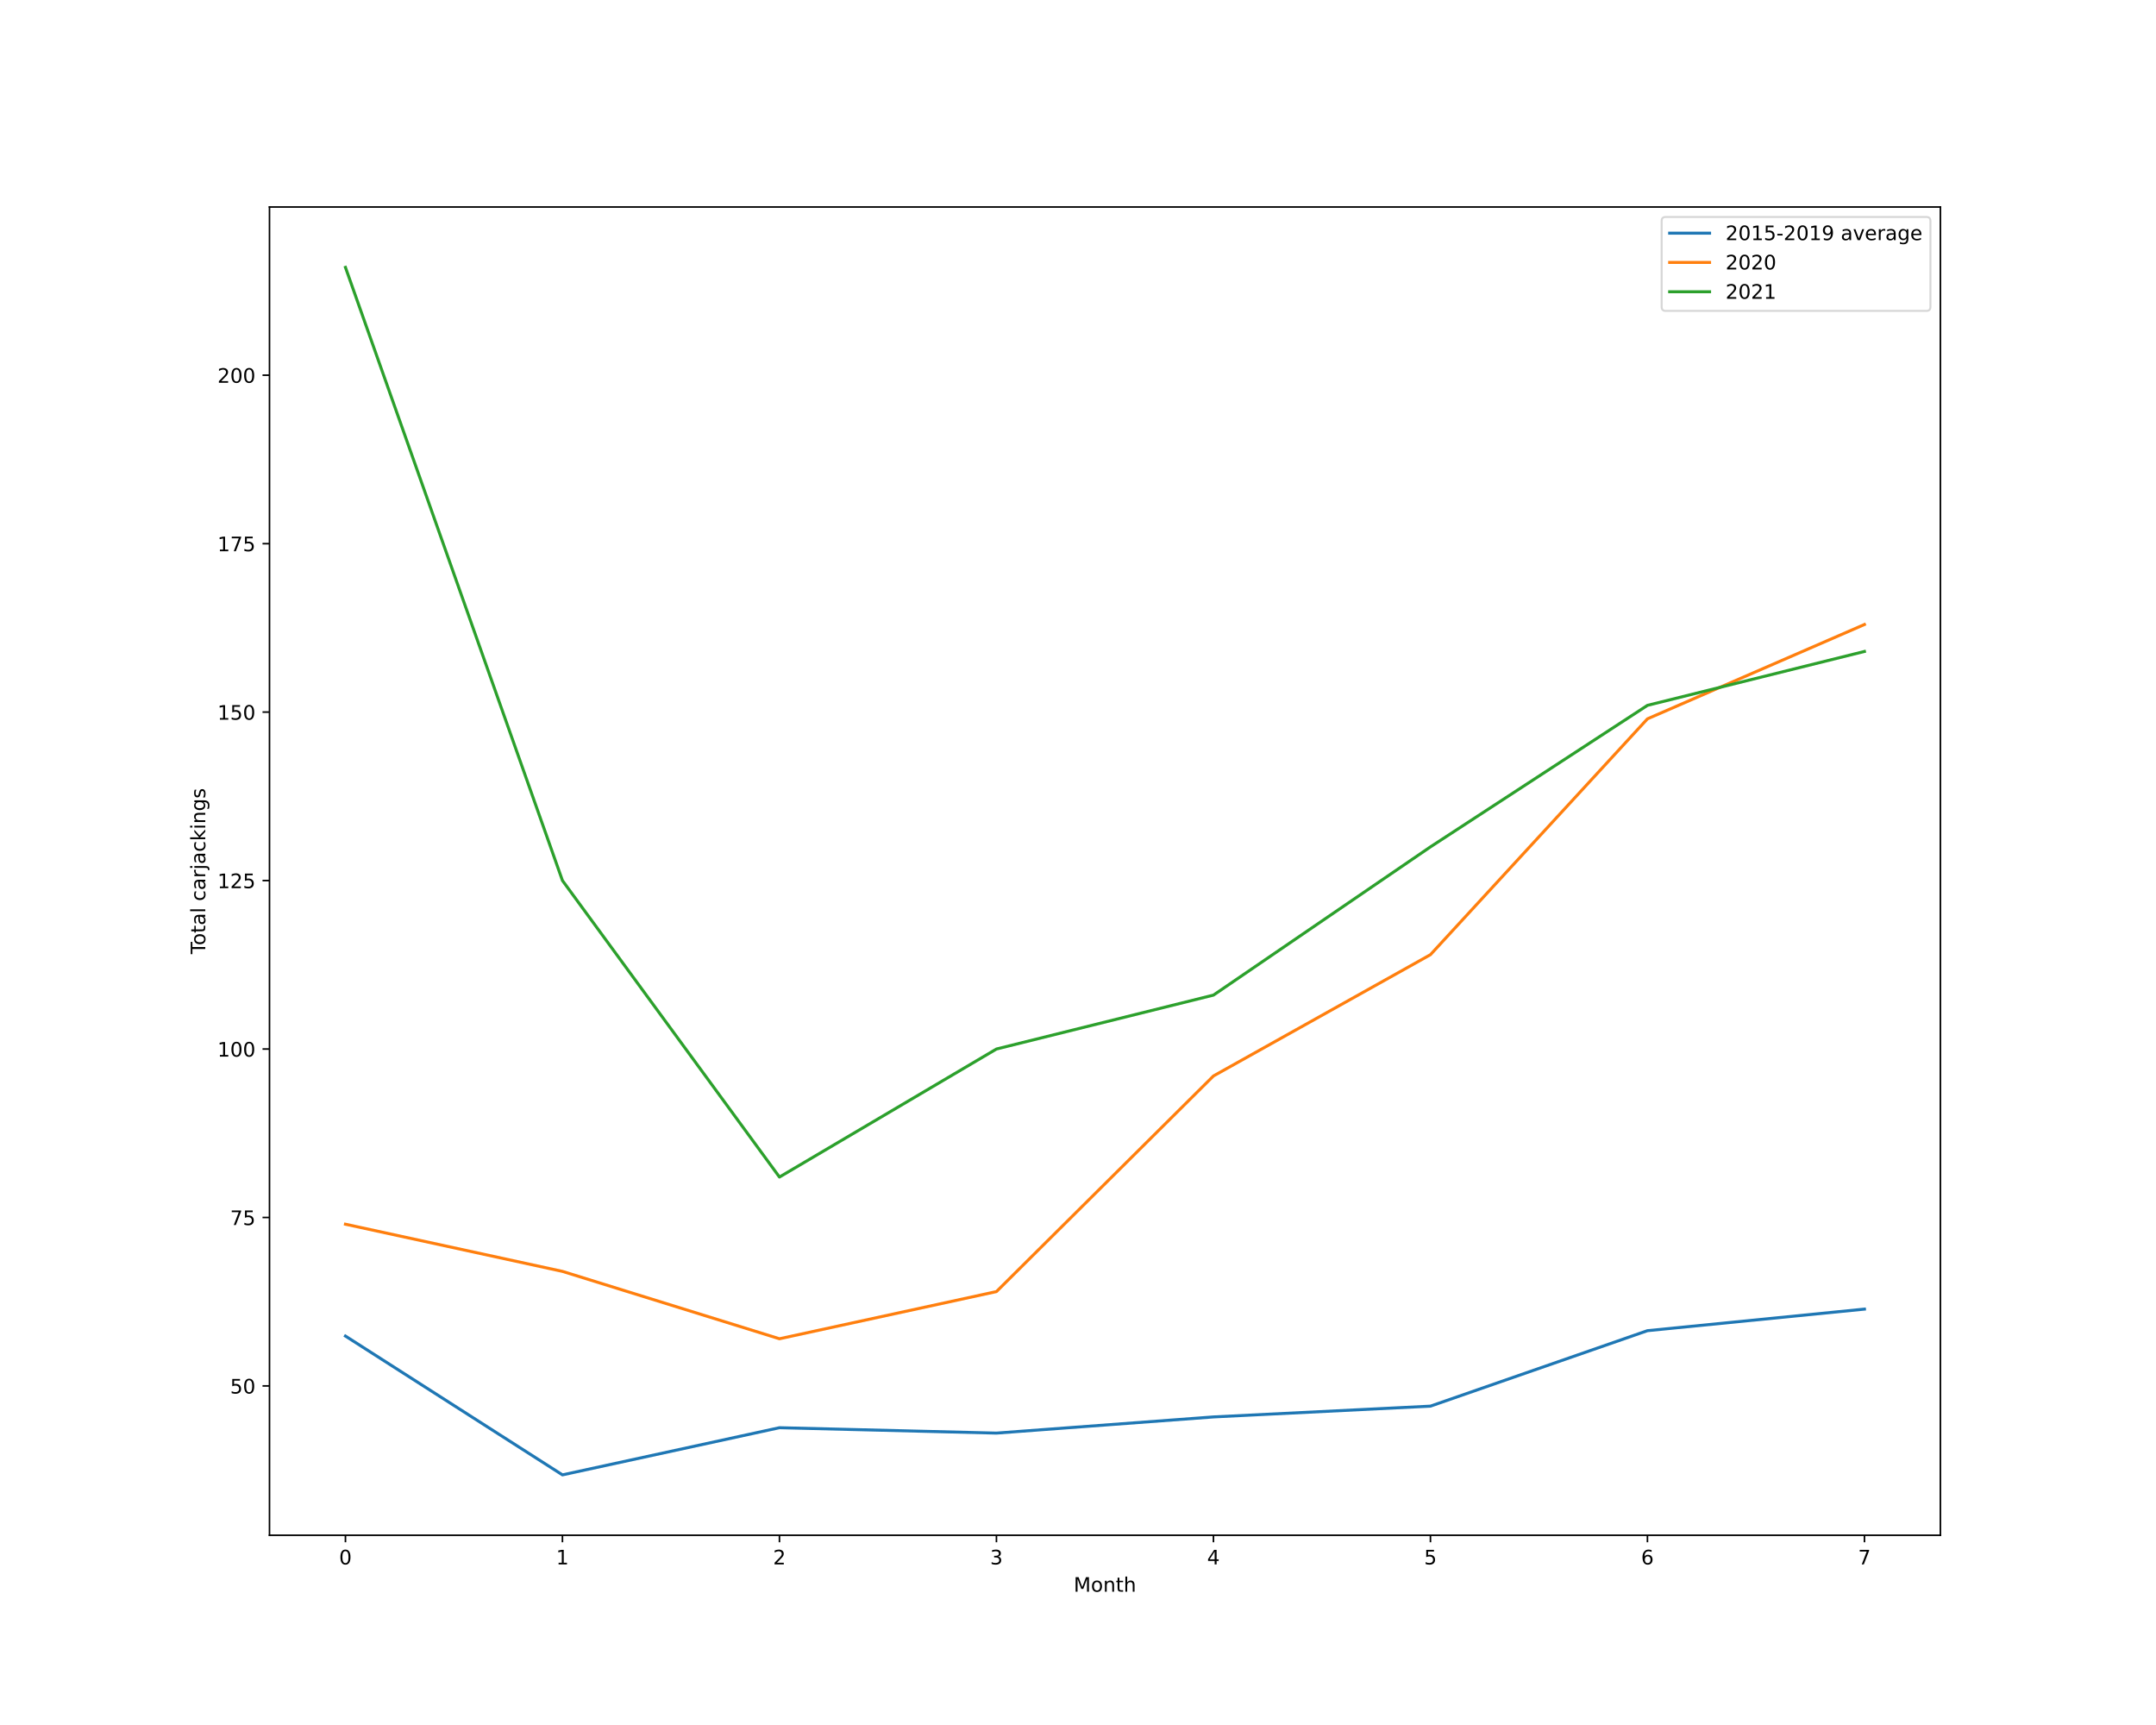
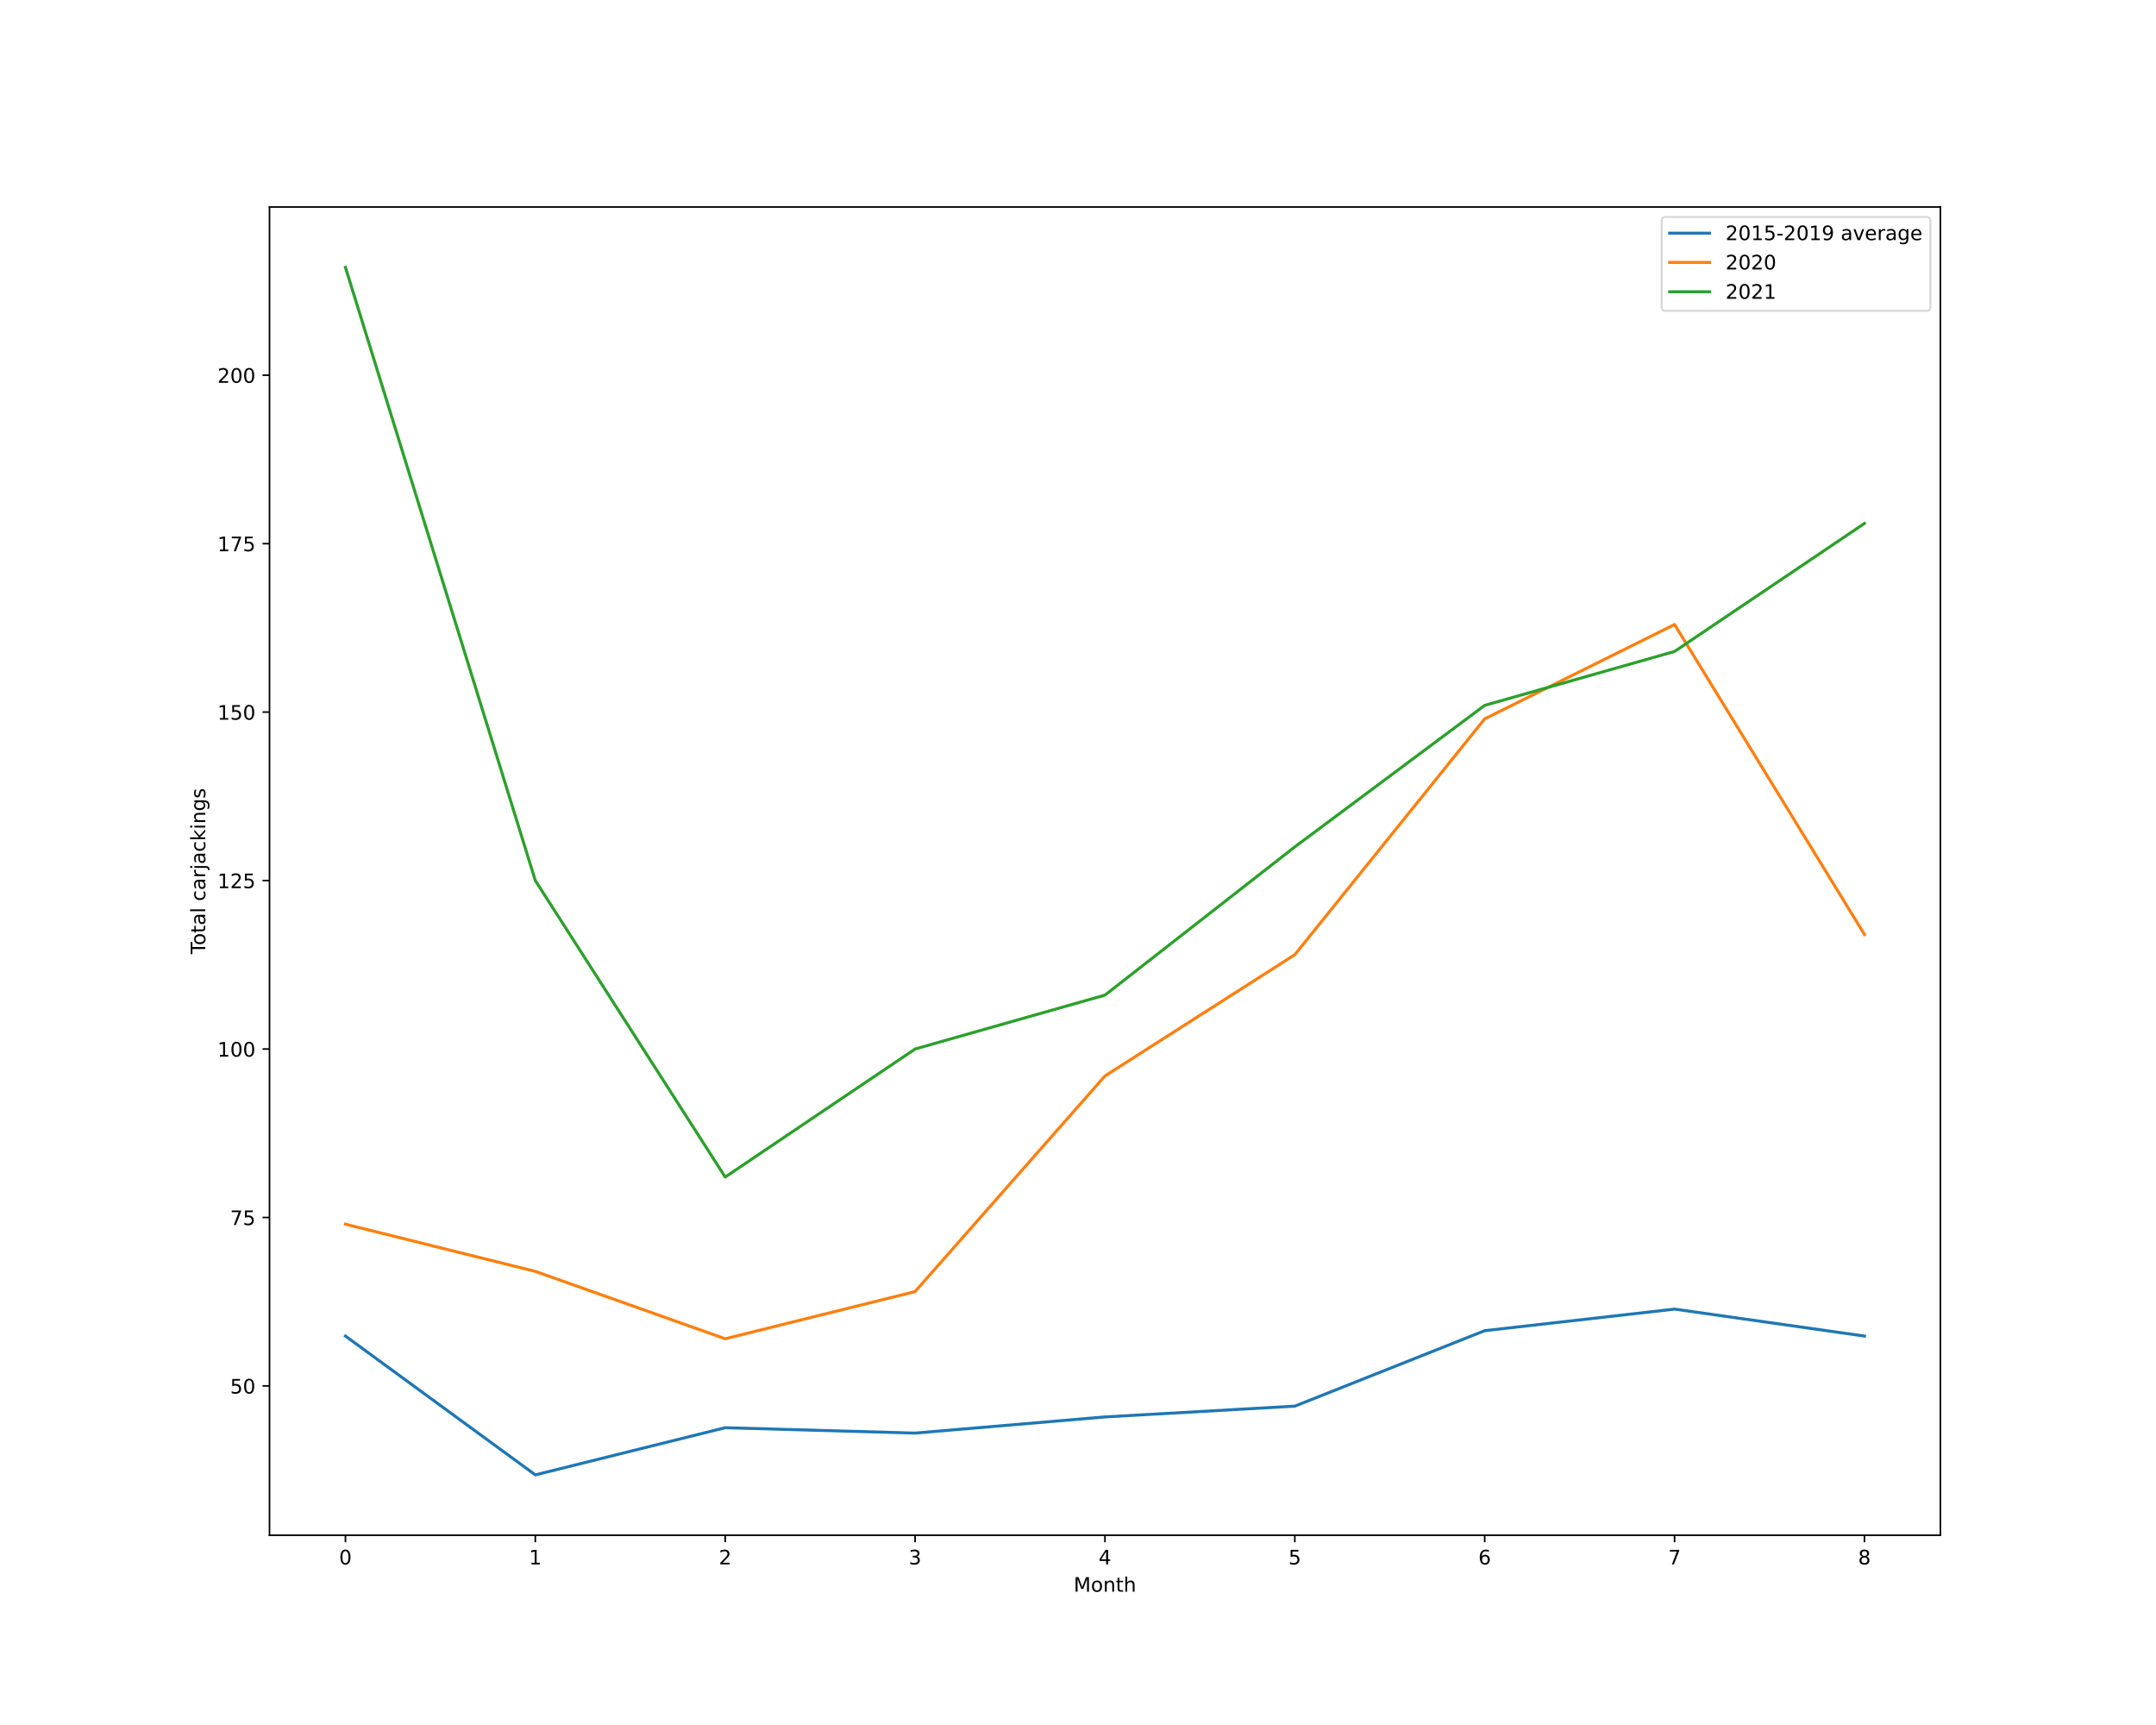
<svg xmlns="http://www.w3.org/2000/svg" xmlns:xlink="http://www.w3.org/1999/xlink" height="864pt" version="1.1" viewBox="0 0 1080 864" width="1080pt">
  <defs>
    <style type="text/css">*{stroke-linecap:butt;stroke-linejoin:round;}</style>
  </defs>
  <g id="figure_1">
    <g id="patch_1">
      <path d="M 0 864  L 1080 864  L 1080 0  L 0 0  z " style="fill:#ffffff;" />
    </g>
    <g id="axes_1">
      <g id="patch_2">
        <path d="M 135 768.96  L 972 768.96  L 972 103.68  L 135 103.68  z " style="fill:#ffffff;" />
      </g>
      <g id="matplotlib.axis_1">
        <g id="xtick_1">
          <g id="line2d_1">
            <defs>
-               <path d="M 0 0  L 0 3.5  " id="mda66e05ae6" style="stroke:#000000;stroke-width:0.8;" />
-             </defs>
-             <g>
-               <use style="stroke:#000000;stroke-width:0.8;" x="173.045" xlink:href="#mda66e05ae6" y="768.96" />
+               <path d="M 0 0  L 0 3.5  " id="m52a0706a76" style="stroke:#000000;stroke-width:0.8;" />
+             </defs>
+             <g>
+               <use style="stroke:#000000;stroke-width:0.8;" x="173.045" xlink:href="#m52a0706a76" y="768.96" />
            </g>
          </g>
          <g id="text_1">
            <g transform="translate(169.8642 783.5584)scale(0.1 -0.1)">
              <defs>
                <path d="M 2034 4250  Q 1547 4250 1301 3770  Q 1056 3291 1056 2328  Q 1056 1369 1301 889  Q 1547 409 2034 409  Q 2525 409 2770 889  Q 3016 1369 3016 2328  Q 3016 3291 2770 3770  Q 2525 4250 2034 4250  z M 2034 4750  Q 2819 4750 3233 4129  Q 3647 3509 3647 2328  Q 3647 1150 3233 529  Q 2819 -91 2034 -91  Q 1250 -91 836 529  Q 422 1150 422 2328  Q 422 3509 836 4129  Q 1250 4750 2034 4750  z " id="DejaVuSans-30" transform="scale(0.015625)" />
              </defs>
              <use xlink:href="#DejaVuSans-30" />
            </g>
          </g>
        </g>
        <g id="xtick_2">
          <g id="line2d_2">
            <g>
-               <use style="stroke:#000000;stroke-width:0.8;" x="281.747" xlink:href="#mda66e05ae6" y="768.96" />
+               <use style="stroke:#000000;stroke-width:0.8;" x="268.159" xlink:href="#m52a0706a76" y="768.96" />
            </g>
          </g>
          <g id="text_2">
-             <g transform="translate(278.5655 783.5584)scale(0.1 -0.1)">
+             <g transform="translate(264.9778 783.5584)scale(0.1 -0.1)">
              <defs>
                <path d="M 794 531  L 1825 531  L 1825 4091  L 703 3866  L 703 4441  L 1819 4666  L 2450 4666  L 2450 531  L 3481 531  L 3481 0  L 794 0  L 794 531  z " id="DejaVuSans-31" transform="scale(0.015625)" />
              </defs>
              <use xlink:href="#DejaVuSans-31" />
            </g>
          </g>
        </g>
        <g id="xtick_3">
          <g id="line2d_3">
            <g>
-               <use style="stroke:#000000;stroke-width:0.8;" x="390.448" xlink:href="#mda66e05ae6" y="768.96" />
+               <use style="stroke:#000000;stroke-width:0.8;" x="363.273" xlink:href="#m52a0706a76" y="768.96" />
            </g>
          </g>
          <g id="text_3">
-             <g transform="translate(387.2668 783.5584)scale(0.1 -0.1)">
+             <g transform="translate(360.0915 783.5584)scale(0.1 -0.1)">
              <defs>
                <path d="M 1228 531  L 3431 531  L 3431 0  L 469 0  L 469 531  Q 828 903 1448 1529  Q 2069 2156 2228 2338  Q 2531 2678 2651 2914  Q 2772 3150 2772 3378  Q 2772 3750 2511 3984  Q 2250 4219 1831 4219  Q 1534 4219 1204 4116  Q 875 4013 500 3803  L 500 4441  Q 881 4594 1212 4672  Q 1544 4750 1819 4750  Q 2544 4750 2975 4387  Q 3406 4025 3406 3419  Q 3406 3131 3298 2873  Q 3191 2616 2906 2266  Q 2828 2175 2409 1742  Q 1991 1309 1228 531  z " id="DejaVuSans-32" transform="scale(0.015625)" />
              </defs>
              <use xlink:href="#DejaVuSans-32" />
            </g>
          </g>
        </g>
        <g id="xtick_4">
          <g id="line2d_4">
            <g>
-               <use style="stroke:#000000;stroke-width:0.8;" x="499.149" xlink:href="#mda66e05ae6" y="768.96" />
+               <use style="stroke:#000000;stroke-width:0.8;" x="458.386" xlink:href="#m52a0706a76" y="768.96" />
            </g>
          </g>
          <g id="text_4">
-             <g transform="translate(495.9681 783.5584)scale(0.1 -0.1)">
+             <g transform="translate(455.2051 783.5584)scale(0.1 -0.1)">
              <defs>
                <path d="M 2597 2516  Q 3050 2419 3304 2112  Q 3559 1806 3559 1356  Q 3559 666 3084 287  Q 2609 -91 1734 -91  Q 1441 -91 1130 -33  Q 819 25 488 141  L 488 750  Q 750 597 1062 519  Q 1375 441 1716 441  Q 2309 441 2620 675  Q 2931 909 2931 1356  Q 2931 1769 2642 2001  Q 2353 2234 1838 2234  L 1294 2234  L 1294 2753  L 1863 2753  Q 2328 2753 2575 2939  Q 2822 3125 2822 3475  Q 2822 3834 2567 4026  Q 2313 4219 1838 4219  Q 1578 4219 1281 4162  Q 984 4106 628 3988  L 628 4550  Q 988 4650 1302 4700  Q 1616 4750 1894 4750  Q 2613 4750 3031 4423  Q 3450 4097 3450 3541  Q 3450 3153 3228 2886  Q 3006 2619 2597 2516  z " id="DejaVuSans-33" transform="scale(0.015625)" />
              </defs>
              <use xlink:href="#DejaVuSans-33" />
            </g>
          </g>
        </g>
        <g id="xtick_5">
          <g id="line2d_5">
            <g>
-               <use style="stroke:#000000;stroke-width:0.8;" x="607.851" xlink:href="#mda66e05ae6" y="768.96" />
+               <use style="stroke:#000000;stroke-width:0.8;" x="553.5" xlink:href="#m52a0706a76" y="768.96" />
            </g>
          </g>
          <g id="text_5">
-             <g transform="translate(604.6694 783.5584)scale(0.1 -0.1)">
+             <g transform="translate(550.3188 783.5584)scale(0.1 -0.1)">
              <defs>
                <path d="M 2419 4116  L 825 1625  L 2419 1625  L 2419 4116  z M 2253 4666  L 3047 4666  L 3047 1625  L 3713 1625  L 3713 1100  L 3047 1100  L 3047 0  L 2419 0  L 2419 1100  L 313 1100  L 313 1709  L 2253 4666  z " id="DejaVuSans-34" transform="scale(0.015625)" />
              </defs>
              <use xlink:href="#DejaVuSans-34" />
            </g>
          </g>
        </g>
        <g id="xtick_6">
          <g id="line2d_6">
            <g>
-               <use style="stroke:#000000;stroke-width:0.8;" x="716.552" xlink:href="#mda66e05ae6" y="768.96" />
+               <use style="stroke:#000000;stroke-width:0.8;" x="648.614" xlink:href="#m52a0706a76" y="768.96" />
            </g>
          </g>
          <g id="text_6">
-             <g transform="translate(713.3707 783.5584)scale(0.1 -0.1)">
+             <g transform="translate(645.4324 783.5584)scale(0.1 -0.1)">
              <defs>
                <path d="M 691 4666  L 3169 4666  L 3169 4134  L 1269 4134  L 1269 2991  Q 1406 3038 1543 3061  Q 1681 3084 1819 3084  Q 2600 3084 3056 2656  Q 3513 2228 3513 1497  Q 3513 744 3044 326  Q 2575 -91 1722 -91  Q 1428 -91 1123 -41  Q 819 9 494 109  L 494 744  Q 775 591 1075 516  Q 1375 441 1709 441  Q 2250 441 2565 725  Q 2881 1009 2881 1497  Q 2881 1984 2565 2268  Q 2250 2553 1709 2553  Q 1456 2553 1204 2497  Q 953 2441 691 2322  L 691 4666  z " id="DejaVuSans-35" transform="scale(0.015625)" />
              </defs>
              <use xlink:href="#DejaVuSans-35" />
            </g>
          </g>
        </g>
        <g id="xtick_7">
          <g id="line2d_7">
            <g>
-               <use style="stroke:#000000;stroke-width:0.8;" x="825.253" xlink:href="#mda66e05ae6" y="768.96" />
+               <use style="stroke:#000000;stroke-width:0.8;" x="743.727" xlink:href="#m52a0706a76" y="768.96" />
            </g>
          </g>
          <g id="text_7">
-             <g transform="translate(822.072 783.5584)scale(0.1 -0.1)">
+             <g transform="translate(740.546 783.5584)scale(0.1 -0.1)">
              <defs>
                <path d="M 2113 2584  Q 1688 2584 1439 2293  Q 1191 2003 1191 1497  Q 1191 994 1439 701  Q 1688 409 2113 409  Q 2538 409 2786 701  Q 3034 994 3034 1497  Q 3034 2003 2786 2293  Q 2538 2584 2113 2584  z M 3366 4563  L 3366 3988  Q 3128 4100 2886 4159  Q 2644 4219 2406 4219  Q 1781 4219 1451 3797  Q 1122 3375 1075 2522  Q 1259 2794 1537 2939  Q 1816 3084 2150 3084  Q 2853 3084 3261 2657  Q 3669 2231 3669 1497  Q 3669 778 3244 343  Q 2819 -91 2113 -91  Q 1303 -91 875 529  Q 447 1150 447 2328  Q 447 3434 972 4092  Q 1497 4750 2381 4750  Q 2619 4750 2861 4703  Q 3103 4656 3366 4563  z " id="DejaVuSans-36" transform="scale(0.015625)" />
              </defs>
              <use xlink:href="#DejaVuSans-36" />
            </g>
          </g>
        </g>
        <g id="xtick_8">
          <g id="line2d_8">
            <g>
-               <use style="stroke:#000000;stroke-width:0.8;" x="933.955" xlink:href="#mda66e05ae6" y="768.96" />
+               <use style="stroke:#000000;stroke-width:0.8;" x="838.841" xlink:href="#m52a0706a76" y="768.96" />
            </g>
          </g>
          <g id="text_8">
+             <g transform="translate(835.6597 783.5584)scale(0.1 -0.1)">
+               <defs>
+                 <path d="M 525 4666  L 3525 4666  L 3525 4397  L 1831 0  L 1172 0  L 2766 4134  L 525 4134  L 525 4666  z " id="DejaVuSans-37" transform="scale(0.015625)" />
+               </defs>
+               <use xlink:href="#DejaVuSans-37" />
+             </g>
+           </g>
+         </g>
+         <g id="xtick_9">
+           <g id="line2d_9">
+             <g>
+               <use style="stroke:#000000;stroke-width:0.8;" x="933.955" xlink:href="#m52a0706a76" y="768.96" />
+             </g>
+           </g>
+           <g id="text_9">
            <g transform="translate(930.7733 783.5584)scale(0.1 -0.1)">
              <defs>
-                 <path d="M 525 4666  L 3525 4666  L 3525 4397  L 1831 0  L 1172 0  L 2766 4134  L 525 4134  L 525 4666  z " id="DejaVuSans-37" transform="scale(0.015625)" />
-               </defs>
-               <use xlink:href="#DejaVuSans-37" />
-             </g>
-           </g>
-         </g>
-         <g id="text_9">
+                 <path d="M 2034 2216  Q 1584 2216 1326 1975  Q 1069 1734 1069 1313  Q 1069 891 1326 650  Q 1584 409 2034 409  Q 2484 409 2743 651  Q 3003 894 3003 1313  Q 3003 1734 2745 1975  Q 2488 2216 2034 2216  z M 1403 2484  Q 997 2584 770 2862  Q 544 3141 544 3541  Q 544 4100 942 4425  Q 1341 4750 2034 4750  Q 2731 4750 3128 4425  Q 3525 4100 3525 3541  Q 3525 3141 3298 2862  Q 3072 2584 2669 2484  Q 3125 2378 3379 2068  Q 3634 1759 3634 1313  Q 3634 634 3220 271  Q 2806 -91 2034 -91  Q 1263 -91 848 271  Q 434 634 434 1313  Q 434 1759 690 2068  Q 947 2378 1403 2484  z M 1172 3481  Q 1172 3119 1398 2916  Q 1625 2713 2034 2713  Q 2441 2713 2670 2916  Q 2900 3119 2900 3481  Q 2900 3844 2670 4047  Q 2441 4250 2034 4250  Q 1625 4250 1398 4047  Q 1172 3844 1172 3481  z " id="DejaVuSans-38" transform="scale(0.015625)" />
+               </defs>
+               <use xlink:href="#DejaVuSans-38" />
+             </g>
+           </g>
+         </g>
+         <g id="text_10">
          <g transform="translate(537.8289 797.2366)scale(0.1 -0.1)">
            <defs>
              <path d="M 628 4666  L 1569 4666  L 2759 1491  L 3956 4666  L 4897 4666  L 4897 0  L 4281 0  L 4281 4097  L 3078 897  L 2444 897  L 1241 4097  L 1241 0  L 628 0  L 628 4666  z " id="DejaVuSans-4d" transform="scale(0.015625)" />
              <path d="M 1959 3097  Q 1497 3097 1228 2736  Q 959 2375 959 1747  Q 959 1119 1226 758  Q 1494 397 1959 397  Q 2419 397 2687 759  Q 2956 1122 2956 1747  Q 2956 2369 2687 2733  Q 2419 3097 1959 3097  z M 1959 3584  Q 2709 3584 3137 3096  Q 3566 2609 3566 1747  Q 3566 888 3137 398  Q 2709 -91 1959 -91  Q 1206 -91 779 398  Q 353 888 353 1747  Q 353 2609 779 3096  Q 1206 3584 1959 3584  z " id="DejaVuSans-6f" transform="scale(0.015625)" />
              <path d="M 3513 2113  L 3513 0  L 2938 0  L 2938 2094  Q 2938 2591 2744 2837  Q 2550 3084 2163 3084  Q 1697 3084 1428 2787  Q 1159 2491 1159 1978  L 1159 0  L 581 0  L 581 3500  L 1159 3500  L 1159 2956  Q 1366 3272 1645 3428  Q 1925 3584 2291 3584  Q 2894 3584 3203 3211  Q 3513 2838 3513 2113  z " id="DejaVuSans-6e" transform="scale(0.015625)" />
              <path d="M 1172 4494  L 1172 3500  L 2356 3500  L 2356 3053  L 1172 3053  L 1172 1153  Q 1172 725 1289 603  Q 1406 481 1766 481  L 2356 481  L 2356 0  L 1766 0  Q 1100 0 847 248  Q 594 497 594 1153  L 594 3053  L 172 3053  L 172 3500  L 594 3500  L 594 4494  L 1172 4494  z " id="DejaVuSans-74" transform="scale(0.015625)" />
              <path d="M 3513 2113  L 3513 0  L 2938 0  L 2938 2094  Q 2938 2591 2744 2837  Q 2550 3084 2163 3084  Q 1697 3084 1428 2787  Q 1159 2491 1159 1978  L 1159 0  L 581 0  L 581 4863  L 1159 4863  L 1159 2956  Q 1366 3272 1645 3428  Q 1925 3584 2291 3584  Q 2894 3584 3203 3211  Q 3513 2838 3513 2113  z " id="DejaVuSans-68" transform="scale(0.015625)" />
            </defs>
            <use xlink:href="#DejaVuSans-4d" />
            <use x="86.279" xlink:href="#DejaVuSans-6f" />
            <use x="147.461" xlink:href="#DejaVuSans-6e" />
            <use x="210.84" xlink:href="#DejaVuSans-74" />
            <use x="250.049" xlink:href="#DejaVuSans-68" />
          </g>
        </g>
      </g>
      <g id="matplotlib.axis_2">
        <g id="ytick_1">
-           <g id="line2d_9">
-             <defs>
-               <path d="M 0 0  L -3.5 0  " id="m5c2c332c5e" style="stroke:#000000;stroke-width:0.8;" />
-             </defs>
-             <g>
-               <use style="stroke:#000000;stroke-width:0.8;" x="135" xlink:href="#m5c2c332c5e" y="694.17" />
-             </g>
-           </g>
-           <g id="text_10">
+           <g id="line2d_10">
+             <defs>
+               <path d="M 0 0  L -3.5 0  " id="m8f09228ee4" style="stroke:#000000;stroke-width:0.8;" />
+             </defs>
+             <g>
+               <use style="stroke:#000000;stroke-width:0.8;" x="135" xlink:href="#m8f09228ee4" y="694.17" />
+             </g>
+           </g>
+           <g id="text_11">
            <g transform="translate(115.275 697.9692)scale(0.1 -0.1)">
              <use xlink:href="#DejaVuSans-35" />
              <use x="63.623" xlink:href="#DejaVuSans-30" />
            </g>
          </g>
        </g>
        <g id="ytick_2">
-           <g id="line2d_10">
-             <g>
-               <use style="stroke:#000000;stroke-width:0.8;" x="135" xlink:href="#m5c2c332c5e" y="609.795" />
-             </g>
-           </g>
-           <g id="text_11">
+           <g id="line2d_11">
+             <g>
+               <use style="stroke:#000000;stroke-width:0.8;" x="135" xlink:href="#m8f09228ee4" y="609.795" />
+             </g>
+           </g>
+           <g id="text_12">
            <g transform="translate(115.275 613.5942)scale(0.1 -0.1)">
              <use xlink:href="#DejaVuSans-37" />
              <use x="63.623" xlink:href="#DejaVuSans-35" />
            </g>
          </g>
        </g>
        <g id="ytick_3">
-           <g id="line2d_11">
-             <g>
-               <use style="stroke:#000000;stroke-width:0.8;" x="135" xlink:href="#m5c2c332c5e" y="525.42" />
-             </g>
-           </g>
-           <g id="text_12">
+           <g id="line2d_12">
+             <g>
+               <use style="stroke:#000000;stroke-width:0.8;" x="135" xlink:href="#m8f09228ee4" y="525.42" />
+             </g>
+           </g>
+           <g id="text_13">
            <g transform="translate(108.9125 529.2192)scale(0.1 -0.1)">
              <use xlink:href="#DejaVuSans-31" />
              <use x="63.623" xlink:href="#DejaVuSans-30" />
              <use x="127.246" xlink:href="#DejaVuSans-30" />
            </g>
          </g>
        </g>
        <g id="ytick_4">
-           <g id="line2d_12">
-             <g>
-               <use style="stroke:#000000;stroke-width:0.8;" x="135" xlink:href="#m5c2c332c5e" y="441.045" />
-             </g>
-           </g>
-           <g id="text_13">
+           <g id="line2d_13">
+             <g>
+               <use style="stroke:#000000;stroke-width:0.8;" x="135" xlink:href="#m8f09228ee4" y="441.045" />
+             </g>
+           </g>
+           <g id="text_14">
            <g transform="translate(108.9125 444.8442)scale(0.1 -0.1)">
              <use xlink:href="#DejaVuSans-31" />
              <use x="63.623" xlink:href="#DejaVuSans-32" />
              <use x="127.246" xlink:href="#DejaVuSans-35" />
            </g>
          </g>
        </g>
        <g id="ytick_5">
-           <g id="line2d_13">
-             <g>
-               <use style="stroke:#000000;stroke-width:0.8;" x="135" xlink:href="#m5c2c332c5e" y="356.67" />
-             </g>
-           </g>
-           <g id="text_14">
+           <g id="line2d_14">
+             <g>
+               <use style="stroke:#000000;stroke-width:0.8;" x="135" xlink:href="#m8f09228ee4" y="356.67" />
+             </g>
+           </g>
+           <g id="text_15">
            <g transform="translate(108.9125 360.4692)scale(0.1 -0.1)">
              <use xlink:href="#DejaVuSans-31" />
              <use x="63.623" xlink:href="#DejaVuSans-35" />
              <use x="127.246" xlink:href="#DejaVuSans-30" />
            </g>
          </g>
        </g>
        <g id="ytick_6">
-           <g id="line2d_14">
-             <g>
-               <use style="stroke:#000000;stroke-width:0.8;" x="135" xlink:href="#m5c2c332c5e" y="272.295" />
-             </g>
-           </g>
-           <g id="text_15">
+           <g id="line2d_15">
+             <g>
+               <use style="stroke:#000000;stroke-width:0.8;" x="135" xlink:href="#m8f09228ee4" y="272.295" />
+             </g>
+           </g>
+           <g id="text_16">
            <g transform="translate(108.9125 276.0942)scale(0.1 -0.1)">
              <use xlink:href="#DejaVuSans-31" />
              <use x="63.623" xlink:href="#DejaVuSans-37" />
              <use x="127.246" xlink:href="#DejaVuSans-35" />
            </g>
          </g>
        </g>
        <g id="ytick_7">
-           <g id="line2d_15">
-             <g>
-               <use style="stroke:#000000;stroke-width:0.8;" x="135" xlink:href="#m5c2c332c5e" y="187.92" />
-             </g>
-           </g>
-           <g id="text_16">
+           <g id="line2d_16">
+             <g>
+               <use style="stroke:#000000;stroke-width:0.8;" x="135" xlink:href="#m8f09228ee4" y="187.92" />
+             </g>
+           </g>
+           <g id="text_17">
            <g transform="translate(108.9125 191.7192)scale(0.1 -0.1)">
              <use xlink:href="#DejaVuSans-32" />
              <use x="63.623" xlink:href="#DejaVuSans-30" />
              <use x="127.246" xlink:href="#DejaVuSans-30" />
            </g>
          </g>
        </g>
-         <g id="text_17">
+         <g id="text_18">
          <g transform="translate(102.8328 477.8888)rotate(-90)scale(0.1 -0.1)">
            <defs>
              <path d="M -19 4666  L 3928 4666  L 3928 4134  L 2272 4134  L 2272 0  L 1638 0  L 1638 4134  L -19 4134  L -19 4666  z " id="DejaVuSans-54" transform="scale(0.015625)" />
              <path d="M 2194 1759  Q 1497 1759 1228 1600  Q 959 1441 959 1056  Q 959 750 1161 570  Q 1363 391 1709 391  Q 2188 391 2477 730  Q 2766 1069 2766 1631  L 2766 1759  L 2194 1759  z M 3341 1997  L 3341 0  L 2766 0  L 2766 531  Q 2569 213 2275 61  Q 1981 -91 1556 -91  Q 1019 -91 701 211  Q 384 513 384 1019  Q 384 1609 779 1909  Q 1175 2209 1959 2209  L 2766 2209  L 2766 2266  Q 2766 2663 2505 2880  Q 2244 3097 1772 3097  Q 1472 3097 1187 3025  Q 903 2953 641 2809  L 641 3341  Q 956 3463 1253 3523  Q 1550 3584 1831 3584  Q 2591 3584 2966 3190  Q 3341 2797 3341 1997  z " id="DejaVuSans-61" transform="scale(0.015625)" />
              <path d="M 603 4863  L 1178 4863  L 1178 0  L 603 0  L 603 4863  z " id="DejaVuSans-6c" transform="scale(0.015625)" />
              <path id="DejaVuSans-20" transform="scale(0.015625)" />
              <path d="M 3122 3366  L 3122 2828  Q 2878 2963 2633 3030  Q 2388 3097 2138 3097  Q 1578 3097 1268 2742  Q 959 2388 959 1747  Q 959 1106 1268 751  Q 1578 397 2138 397  Q 2388 397 2633 464  Q 2878 531 3122 666  L 3122 134  Q 2881 22 2623 -34  Q 2366 -91 2075 -91  Q 1284 -91 818 406  Q 353 903 353 1747  Q 353 2603 823 3093  Q 1294 3584 2113 3584  Q 2378 3584 2631 3529  Q 2884 3475 3122 3366  z " id="DejaVuSans-63" transform="scale(0.015625)" />
              <path d="M 2631 2963  Q 2534 3019 2420 3045  Q 2306 3072 2169 3072  Q 1681 3072 1420 2755  Q 1159 2438 1159 1844  L 1159 0  L 581 0  L 581 3500  L 1159 3500  L 1159 2956  Q 1341 3275 1631 3429  Q 1922 3584 2338 3584  Q 2397 3584 2469 3576  Q 2541 3569 2628 3553  L 2631 2963  z " id="DejaVuSans-72" transform="scale(0.015625)" />
              <path d="M 603 3500  L 1178 3500  L 1178 -63  Q 1178 -731 923 -1031  Q 669 -1331 103 -1331  L -116 -1331  L -116 -844  L 38 -844  Q 366 -844 484 -692  Q 603 -541 603 -63  L 603 3500  z M 603 4863  L 1178 4863  L 1178 4134  L 603 4134  L 603 4863  z " id="DejaVuSans-6a" transform="scale(0.015625)" />
              <path d="M 581 4863  L 1159 4863  L 1159 1991  L 2875 3500  L 3609 3500  L 1753 1863  L 3688 0  L 2938 0  L 1159 1709  L 1159 0  L 581 0  L 581 4863  z " id="DejaVuSans-6b" transform="scale(0.015625)" />
              <path d="M 603 3500  L 1178 3500  L 1178 0  L 603 0  L 603 3500  z M 603 4863  L 1178 4863  L 1178 4134  L 603 4134  L 603 4863  z " id="DejaVuSans-69" transform="scale(0.015625)" />
              <path d="M 2906 1791  Q 2906 2416 2648 2759  Q 2391 3103 1925 3103  Q 1463 3103 1205 2759  Q 947 2416 947 1791  Q 947 1169 1205 825  Q 1463 481 1925 481  Q 2391 481 2648 825  Q 2906 1169 2906 1791  z M 3481 434  Q 3481 -459 3084 -895  Q 2688 -1331 1869 -1331  Q 1566 -1331 1297 -1286  Q 1028 -1241 775 -1147  L 775 -588  Q 1028 -725 1275 -790  Q 1522 -856 1778 -856  Q 2344 -856 2625 -561  Q 2906 -266 2906 331  L 2906 616  Q 2728 306 2450 153  Q 2172 0 1784 0  Q 1141 0 747 490  Q 353 981 353 1791  Q 353 2603 747 3093  Q 1141 3584 1784 3584  Q 2172 3584 2450 3431  Q 2728 3278 2906 2969  L 2906 3500  L 3481 3500  L 3481 434  z " id="DejaVuSans-67" transform="scale(0.015625)" />
              <path d="M 2834 3397  L 2834 2853  Q 2591 2978 2328 3040  Q 2066 3103 1784 3103  Q 1356 3103 1142 2972  Q 928 2841 928 2578  Q 928 2378 1081 2264  Q 1234 2150 1697 2047  L 1894 2003  Q 2506 1872 2764 1633  Q 3022 1394 3022 966  Q 3022 478 2636 193  Q 2250 -91 1575 -91  Q 1294 -91 989 -36  Q 684 19 347 128  L 347 722  Q 666 556 975 473  Q 1284 391 1588 391  Q 1994 391 2212 530  Q 2431 669 2431 922  Q 2431 1156 2273 1281  Q 2116 1406 1581 1522  L 1381 1569  Q 847 1681 609 1914  Q 372 2147 372 2553  Q 372 3047 722 3315  Q 1072 3584 1716 3584  Q 2034 3584 2315 3537  Q 2597 3491 2834 3397  z " id="DejaVuSans-73" transform="scale(0.015625)" />
            </defs>
            <use xlink:href="#DejaVuSans-54" />
            <use x="44.084" xlink:href="#DejaVuSans-6f" />
            <use x="105.266" xlink:href="#DejaVuSans-74" />
            <use x="144.475" xlink:href="#DejaVuSans-61" />
            <use x="205.754" xlink:href="#DejaVuSans-6c" />
            <use x="233.537" xlink:href="#DejaVuSans-20" />
            <use x="265.324" xlink:href="#DejaVuSans-63" />
            <use x="320.305" xlink:href="#DejaVuSans-61" />
            <use x="381.584" xlink:href="#DejaVuSans-72" />
            <use x="422.697" xlink:href="#DejaVuSans-6a" />
            <use x="450.48" xlink:href="#DejaVuSans-61" />
            <use x="511.76" xlink:href="#DejaVuSans-63" />
            <use x="566.74" xlink:href="#DejaVuSans-6b" />
            <use x="624.65" xlink:href="#DejaVuSans-69" />
            <use x="652.434" xlink:href="#DejaVuSans-6e" />
            <use x="715.812" xlink:href="#DejaVuSans-67" />
            <use x="779.289" xlink:href="#DejaVuSans-73" />
          </g>
        </g>
      </g>
-       <g id="line2d_16">
-         <path clip-path="url(#p209e05792b)" d="M 173.045 669.195  L 281.747 738.72  L 390.448 715.095  L 499.149 717.795  L 607.851 709.695  L 716.552 704.295  L 825.253 666.495  L 933.955 655.695  " style="fill:none;stroke:#1f77b4;stroke-linecap:square;stroke-width:1.5;" />
-       </g>
      <g id="line2d_17">
-         <path clip-path="url(#p209e05792b)" d="M 173.045 613.17  L 281.747 636.795  L 390.448 670.545  L 499.149 646.92  L 607.851 538.92  L 716.552 478.17  L 825.253 360.045  L 933.955 312.795  " style="fill:none;stroke:#ff7f0e;stroke-linecap:square;stroke-width:1.5;" />
+         <path clip-path="url(#p4ecf4a811f)" d="M 173.045 669.195  L 268.159 738.72  L 363.273 715.095  L 458.386 717.795  L 553.5 709.695  L 648.614 704.295  L 743.727 666.495  L 838.841 655.695  L 933.955 669.195  " style="fill:none;stroke:#1f77b4;stroke-linecap:square;stroke-width:1.5;" />
      </g>
      <g id="line2d_18">
-         <path clip-path="url(#p209e05792b)" d="M 173.045 133.92  L 281.747 441.045  L 390.448 589.545  L 499.149 525.42  L 607.851 498.42  L 716.552 424.17  L 825.253 353.295  L 933.955 326.295  " style="fill:none;stroke:#2ca02c;stroke-linecap:square;stroke-width:1.5;" />
+         <path clip-path="url(#p4ecf4a811f)" d="M 173.045 613.17  L 268.159 636.795  L 363.273 670.545  L 458.386 646.92  L 553.5 538.92  L 648.614 478.17  L 743.727 360.045  L 838.841 312.795  L 933.955 468.045  " style="fill:none;stroke:#ff7f0e;stroke-linecap:square;stroke-width:1.5;" />
+       </g>
+       <g id="line2d_19">
+         <path clip-path="url(#p4ecf4a811f)" d="M 173.045 133.92  L 268.159 441.045  L 363.273 589.545  L 458.386 525.42  L 553.5 498.42  L 648.614 424.17  L 743.727 353.295  L 838.841 326.295  L 933.955 262.17  " style="fill:none;stroke:#2ca02c;stroke-linecap:square;stroke-width:1.5;" />
      </g>
      <g id="patch_3">
        <path d="M 135 768.96  L 135 103.68  " style="fill:none;stroke:#000000;stroke-linecap:square;stroke-linejoin:miter;stroke-width:0.8;" />
      </g>
      <g id="patch_4">
        <path d="M 972 768.96  L 972 103.68  " style="fill:none;stroke:#000000;stroke-linecap:square;stroke-linejoin:miter;stroke-width:0.8;" />
      </g>
      <g id="patch_5">
        <path d="M 135 768.96  L 972 768.96  " style="fill:none;stroke:#000000;stroke-linecap:square;stroke-linejoin:miter;stroke-width:0.8;" />
      </g>
      <g id="patch_6">
        <path d="M 135 103.68  L 972 103.68  " style="fill:none;stroke:#000000;stroke-linecap:square;stroke-linejoin:miter;stroke-width:0.8;" />
      </g>
      <g id="legend_1">
        <g id="patch_7">
          <path d="M 834.373 155.714  L 965 155.714  Q 967 155.714 967 153.714  L 967 110.68  Q 967 108.68 965 108.68  L 834.373 108.68  Q 832.373 108.68 832.373 110.68  L 832.373 153.714  Q 832.373 155.714 834.373 155.714  z " style="fill:#ffffff;opacity:0.8;stroke:#cccccc;stroke-linejoin:miter;" />
        </g>
-         <g id="line2d_19">
+         <g id="line2d_20">
          <path d="M 836.373 116.778  L 856.373 116.778  " style="fill:none;stroke:#1f77b4;stroke-linecap:square;stroke-width:1.5;" />
        </g>
-         <g id="line2d_20" />
-         <g id="text_18">
+         <g id="line2d_21" />
+         <g id="text_19">
          <g transform="translate(864.3734 120.2784)scale(0.1 -0.1)">
            <defs>
              <path d="M 313 2009  L 1997 2009  L 1997 1497  L 313 1497  L 313 2009  z " id="DejaVuSans-2d" transform="scale(0.015625)" />
              <path d="M 703 97  L 703 672  Q 941 559 1184 500  Q 1428 441 1663 441  Q 2288 441 2617 861  Q 2947 1281 2994 2138  Q 2813 1869 2534 1725  Q 2256 1581 1919 1581  Q 1219 1581 811 2004  Q 403 2428 403 3163  Q 403 3881 828 4315  Q 1253 4750 1959 4750  Q 2769 4750 3195 4129  Q 3622 3509 3622 2328  Q 3622 1225 3098 567  Q 2575 -91 1691 -91  Q 1453 -91 1209 -44  Q 966 3 703 97  z M 1959 2075  Q 2384 2075 2632 2365  Q 2881 2656 2881 3163  Q 2881 3666 2632 3958  Q 2384 4250 1959 4250  Q 1534 4250 1286 3958  Q 1038 3666 1038 3163  Q 1038 2656 1286 2365  Q 1534 2075 1959 2075  z " id="DejaVuSans-39" transform="scale(0.015625)" />
              <path d="M 191 3500  L 800 3500  L 1894 563  L 2988 3500  L 3597 3500  L 2284 0  L 1503 0  L 191 3500  z " id="DejaVuSans-76" transform="scale(0.015625)" />
              <path d="M 3597 1894  L 3597 1613  L 953 1613  Q 991 1019 1311 708  Q 1631 397 2203 397  Q 2534 397 2845 478  Q 3156 559 3463 722  L 3463 178  Q 3153 47 2828 -22  Q 2503 -91 2169 -91  Q 1331 -91 842 396  Q 353 884 353 1716  Q 353 2575 817 3079  Q 1281 3584 2069 3584  Q 2775 3584 3186 3129  Q 3597 2675 3597 1894  z M 3022 2063  Q 3016 2534 2758 2815  Q 2500 3097 2075 3097  Q 1594 3097 1305 2825  Q 1016 2553 972 2059  L 3022 2063  z " id="DejaVuSans-65" transform="scale(0.015625)" />
            </defs>
            <use xlink:href="#DejaVuSans-32" />
            <use x="63.623" xlink:href="#DejaVuSans-30" />
            <use x="127.246" xlink:href="#DejaVuSans-31" />
            <use x="190.869" xlink:href="#DejaVuSans-35" />
            <use x="254.492" xlink:href="#DejaVuSans-2d" />
            <use x="290.576" xlink:href="#DejaVuSans-32" />
            <use x="354.199" xlink:href="#DejaVuSans-30" />
            <use x="417.822" xlink:href="#DejaVuSans-31" />
            <use x="481.445" xlink:href="#DejaVuSans-39" />
            <use x="545.068" xlink:href="#DejaVuSans-20" />
            <use x="576.855" xlink:href="#DejaVuSans-61" />
            <use x="638.135" xlink:href="#DejaVuSans-76" />
            <use x="697.314" xlink:href="#DejaVuSans-65" />
            <use x="758.838" xlink:href="#DejaVuSans-72" />
            <use x="799.951" xlink:href="#DejaVuSans-61" />
            <use x="861.23" xlink:href="#DejaVuSans-67" />
            <use x="924.707" xlink:href="#DejaVuSans-65" />
          </g>
        </g>
-         <g id="line2d_21">
+         <g id="line2d_22">
          <path d="M 836.373 131.457  L 856.373 131.457  " style="fill:none;stroke:#ff7f0e;stroke-linecap:square;stroke-width:1.5;" />
        </g>
-         <g id="line2d_22" />
-         <g id="text_19">
+         <g id="line2d_23" />
+         <g id="text_20">
          <g transform="translate(864.3734 134.9566)scale(0.1 -0.1)">
            <use xlink:href="#DejaVuSans-32" />
            <use x="63.623" xlink:href="#DejaVuSans-30" />
            <use x="127.246" xlink:href="#DejaVuSans-32" />
            <use x="190.869" xlink:href="#DejaVuSans-30" />
          </g>
        </g>
-         <g id="line2d_23">
+         <g id="line2d_24">
          <path d="M 836.373 146.135  L 856.373 146.135  " style="fill:none;stroke:#2ca02c;stroke-linecap:square;stroke-width:1.5;" />
        </g>
-         <g id="line2d_24" />
-         <g id="text_20">
+         <g id="line2d_25" />
+         <g id="text_21">
          <g transform="translate(864.3734 149.6347)scale(0.1 -0.1)">
            <use xlink:href="#DejaVuSans-32" />
            <use x="63.623" xlink:href="#DejaVuSans-30" />
            <use x="127.246" xlink:href="#DejaVuSans-32" />
            <use x="190.869" xlink:href="#DejaVuSans-31" />
          </g>
        </g>
      </g>
    </g>
  </g>
  <defs>
-     <clipPath id="p209e05792b">
+     <clipPath id="p4ecf4a811f">
      <rect height="665.28" width="837" x="135" y="103.68" />
    </clipPath>
  </defs>
</svg>
